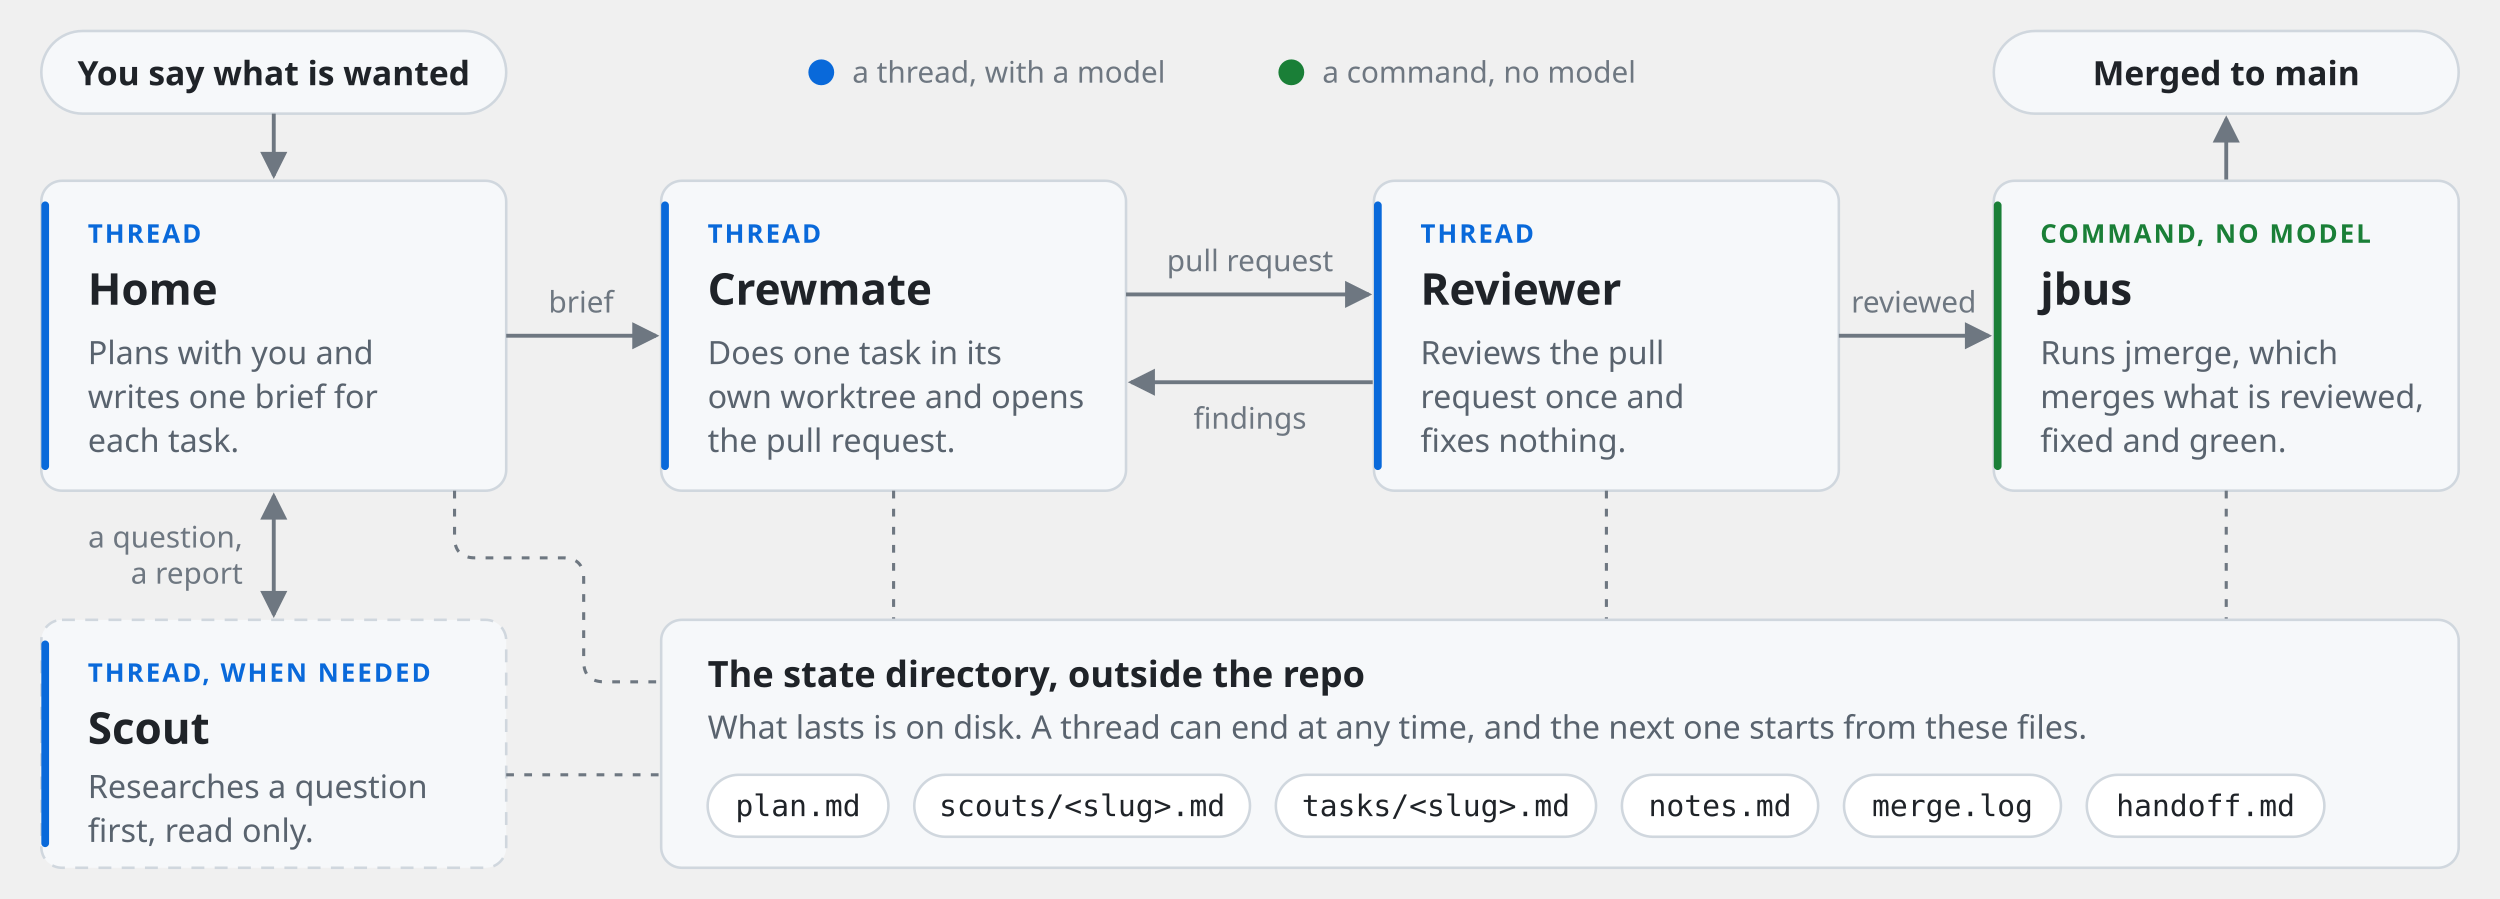
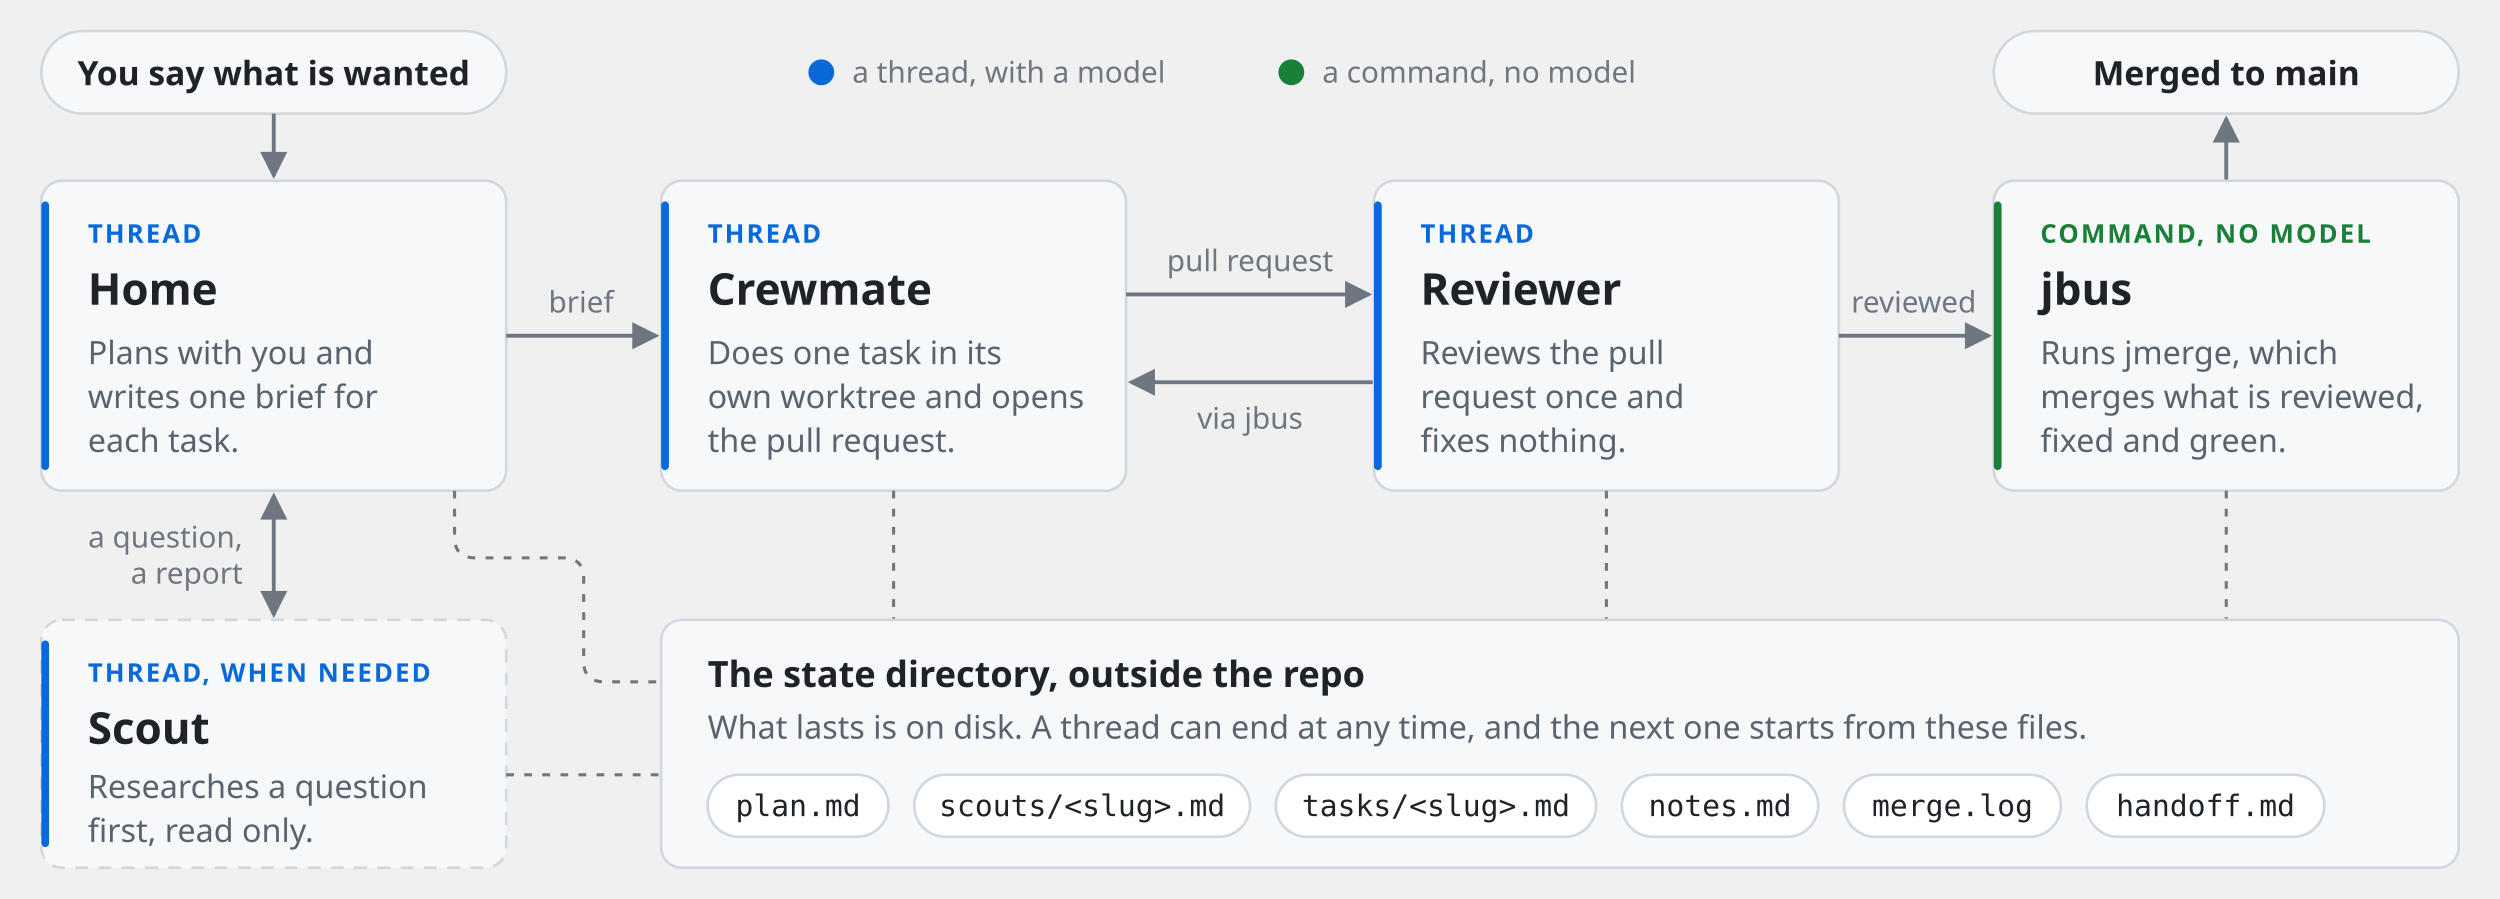
<svg xmlns="http://www.w3.org/2000/svg" viewBox="0 0 968 348" role="img" aria-labelledby="flow-title flow-desc" font-family="-apple-system, BlinkMacSystemFont, 'Segoe UI', 'Noto Sans', Helvetica, Arial, sans-serif">
  <style>
    .card { fill: #f6f8fa; stroke: #d0d7de; }
    .thread { fill: #0969da; }
    .command { fill: #1a7f37; }
    .kicker { font-size: 10px; font-weight: 600; letter-spacing: 0.08em; }
    .name { fill: #1f2328; font-size: 17px; font-weight: 600; }
    .said { fill: #59636e; font-size: 12.5px; }
    .file { fill: #1f2328; font-size: 11.5px; font-family: ui-monospace, SFMono-Regular, 'SF Mono', Menlo, Consolas, monospace; }
    .chip { fill: #ffffff; stroke: #d0d7de; }
    .line { stroke: #6e7781; stroke-width: 1.5; fill: none; }
    .tie { stroke: #6e7781; stroke-width: 1.2; stroke-dasharray: 3 4; fill: none; }
    .head { fill: #6e7781; }
    .label { fill: #6e7781; font-size: 11.5px; }
    @media (prefers-color-scheme: dark) {
      .card { fill: #161b22; stroke: #3d444d; }
      .thread { fill: #4493f8; }
      .command { fill: #3fb950; }
      .name, .file { fill: #f0f6fc; }
      .said { fill: #9198a1; }
      .chip { fill: #0d1117; stroke: #3d444d; }
      .line, .tie { stroke: #7d8590; }
      .head, .label { fill: #7d8590; }
    }
  </style>
  <defs>
    <marker id="tip" viewBox="0 0 8 8" refX="7" refY="4" markerWidth="7" markerHeight="7" orient="auto-start-reverse">
      <path class="head" d="M0 0 8 4 0 8z" />
    </marker>
  </defs>
  <rect class="card" x="16" y="12" width="180" height="32" rx="16" />
  <text class="name" x="106" y="33" text-anchor="middle" style="font-size:13px">You say what is wanted</text>
  <path class="line" d="M106 44V68" marker-end="url(#tip)" />
  <circle class="thread" cx="318" cy="28" r="5" />
  <text class="label" x="330" y="32">a thread, with a model</text>
  <circle class="command" cx="500" cy="28" r="5" />
  <text class="label" x="512" y="32">a command, no model</text>
  <rect class="card" x="772" y="12" width="180" height="32" rx="16" />
  <text class="name" x="862" y="33" text-anchor="middle" style="font-size:13px">Merged to main</text>
  <path class="line" d="M862 70V46" marker-end="url(#tip)" />
  <rect class="card" x="16" y="70" width="180" height="120" rx="8" />
  <rect class="thread" x="16" y="78" width="3" height="104" rx="1.5" />
  <text class="kicker thread" x="34" y="94">THREAD</text>
  <text class="name" x="34" y="118">Home</text>
  <text class="said" x="34" y="141">Plans with you and</text>
  <text class="said" x="34" y="158">writes one brief for</text>
  <text class="said" x="34" y="175">each task.</text>
  <path class="line" d="M196 130H254" marker-end="url(#tip)" />
  <text class="label" x="225" y="121" text-anchor="middle">brief</text>
  <rect class="card" x="256" y="70" width="180" height="120" rx="8" />
  <rect class="thread" x="256" y="78" width="3" height="104" rx="1.5" />
  <text class="kicker thread" x="274" y="94">THREAD</text>
  <text class="name" x="274" y="118">Crewmate</text>
  <text class="said" x="274" y="141">Does one task in its</text>
  <text class="said" x="274" y="158">own worktree and opens</text>
  <text class="said" x="274" y="175">the pull request.</text>
  <path class="line" d="M436 114H530" marker-end="url(#tip)" />
  <text class="label" x="484" y="105" text-anchor="middle">pull request</text>
  <path class="line" d="M532 148H438" marker-end="url(#tip)" />
-   <text class="label" x="484" y="166" text-anchor="middle">findings</text>
+   <text class="label" x="484" y="166" text-anchor="middle">via jbus</text>
  <rect class="card" x="532" y="70" width="180" height="120" rx="8" />
  <rect class="thread" x="532" y="78" width="3" height="104" rx="1.5" />
  <text class="kicker thread" x="550" y="94">THREAD</text>
  <text class="name" x="550" y="118">Reviewer</text>
  <text class="said" x="550" y="141">Reviews the pull</text>
  <text class="said" x="550" y="158">request once and</text>
  <text class="said" x="550" y="175">fixes nothing.</text>
  <path class="line" d="M712 130H770" marker-end="url(#tip)" />
  <text class="label" x="741" y="121" text-anchor="middle">reviewed</text>
  <rect class="card" x="772" y="70" width="180" height="120" rx="8" />
  <rect class="command" x="772" y="78" width="3" height="104" rx="1.5" />
  <text class="kicker command" x="790" y="94">COMMAND, NO MODEL</text>
  <text class="name" x="790" y="118">jbus</text>
  <text class="said" x="790" y="141">Runs jmerge, which</text>
  <text class="said" x="790" y="158">merges what is reviewed,</text>
  <text class="said" x="790" y="175">fixed and green.</text>
  <path class="line" d="M106 192V238" marker-start="url(#tip)" marker-end="url(#tip)" />
  <text class="label" x="94" y="212" text-anchor="end">a question,</text>
  <text class="label" x="94" y="226" text-anchor="end">a report</text>
  <rect class="card" x="16" y="240" width="180" height="96" rx="8" stroke-dasharray="5 4" />
  <rect class="thread" x="16" y="248" width="3" height="80" rx="1.5" />
  <text class="kicker thread" x="34" y="264">THREAD, WHEN NEEDED</text>
  <text class="name" x="34" y="288">Scout</text>
  <text class="said" x="34" y="309">Researches a question</text>
  <text class="said" x="34" y="326">first, read only.</text>
  <path class="tie" d="M176 190V208Q176 216 184 216H218Q226 216 226 224V256Q226 264 234 264H256" />
  <path class="tie" d="M196 300H256" />
  <path class="tie" d="M346 190V240" />
  <path class="tie" d="M622 190V240" />
  <path class="tie" d="M862 190V240" />
  <rect class="card" x="256" y="240" width="696" height="96" rx="8" />
  <text class="name" x="274" y="266" style="font-size:14px">The state directory, outside the repo</text>
  <text class="said" x="274" y="286">What lasts is on disk. A thread can end at any time, and the next one starts from these files.</text>
  <rect class="chip" x="274" y="300" width="70" height="24" rx="12" />
  <text class="file" x="309" y="316" text-anchor="middle">plan.md</text>
  <rect class="chip" x="354" y="300" width="130" height="24" rx="12" />
  <text class="file" x="419" y="316" text-anchor="middle">scouts/&lt;slug&gt;.md</text>
  <rect class="chip" x="494" y="300" width="124" height="24" rx="12" />
  <text class="file" x="556" y="316" text-anchor="middle">tasks/&lt;slug&gt;.md</text>
  <rect class="chip" x="628" y="300" width="76" height="24" rx="12" />
  <text class="file" x="666" y="316" text-anchor="middle">notes.md</text>
  <rect class="chip" x="714" y="300" width="84" height="24" rx="12" />
  <text class="file" x="756" y="316" text-anchor="middle">merge.log</text>
  <rect class="chip" x="808" y="300" width="92" height="24" rx="12" />
  <text class="file" x="854" y="316" text-anchor="middle">handoff.md</text>
</svg>
